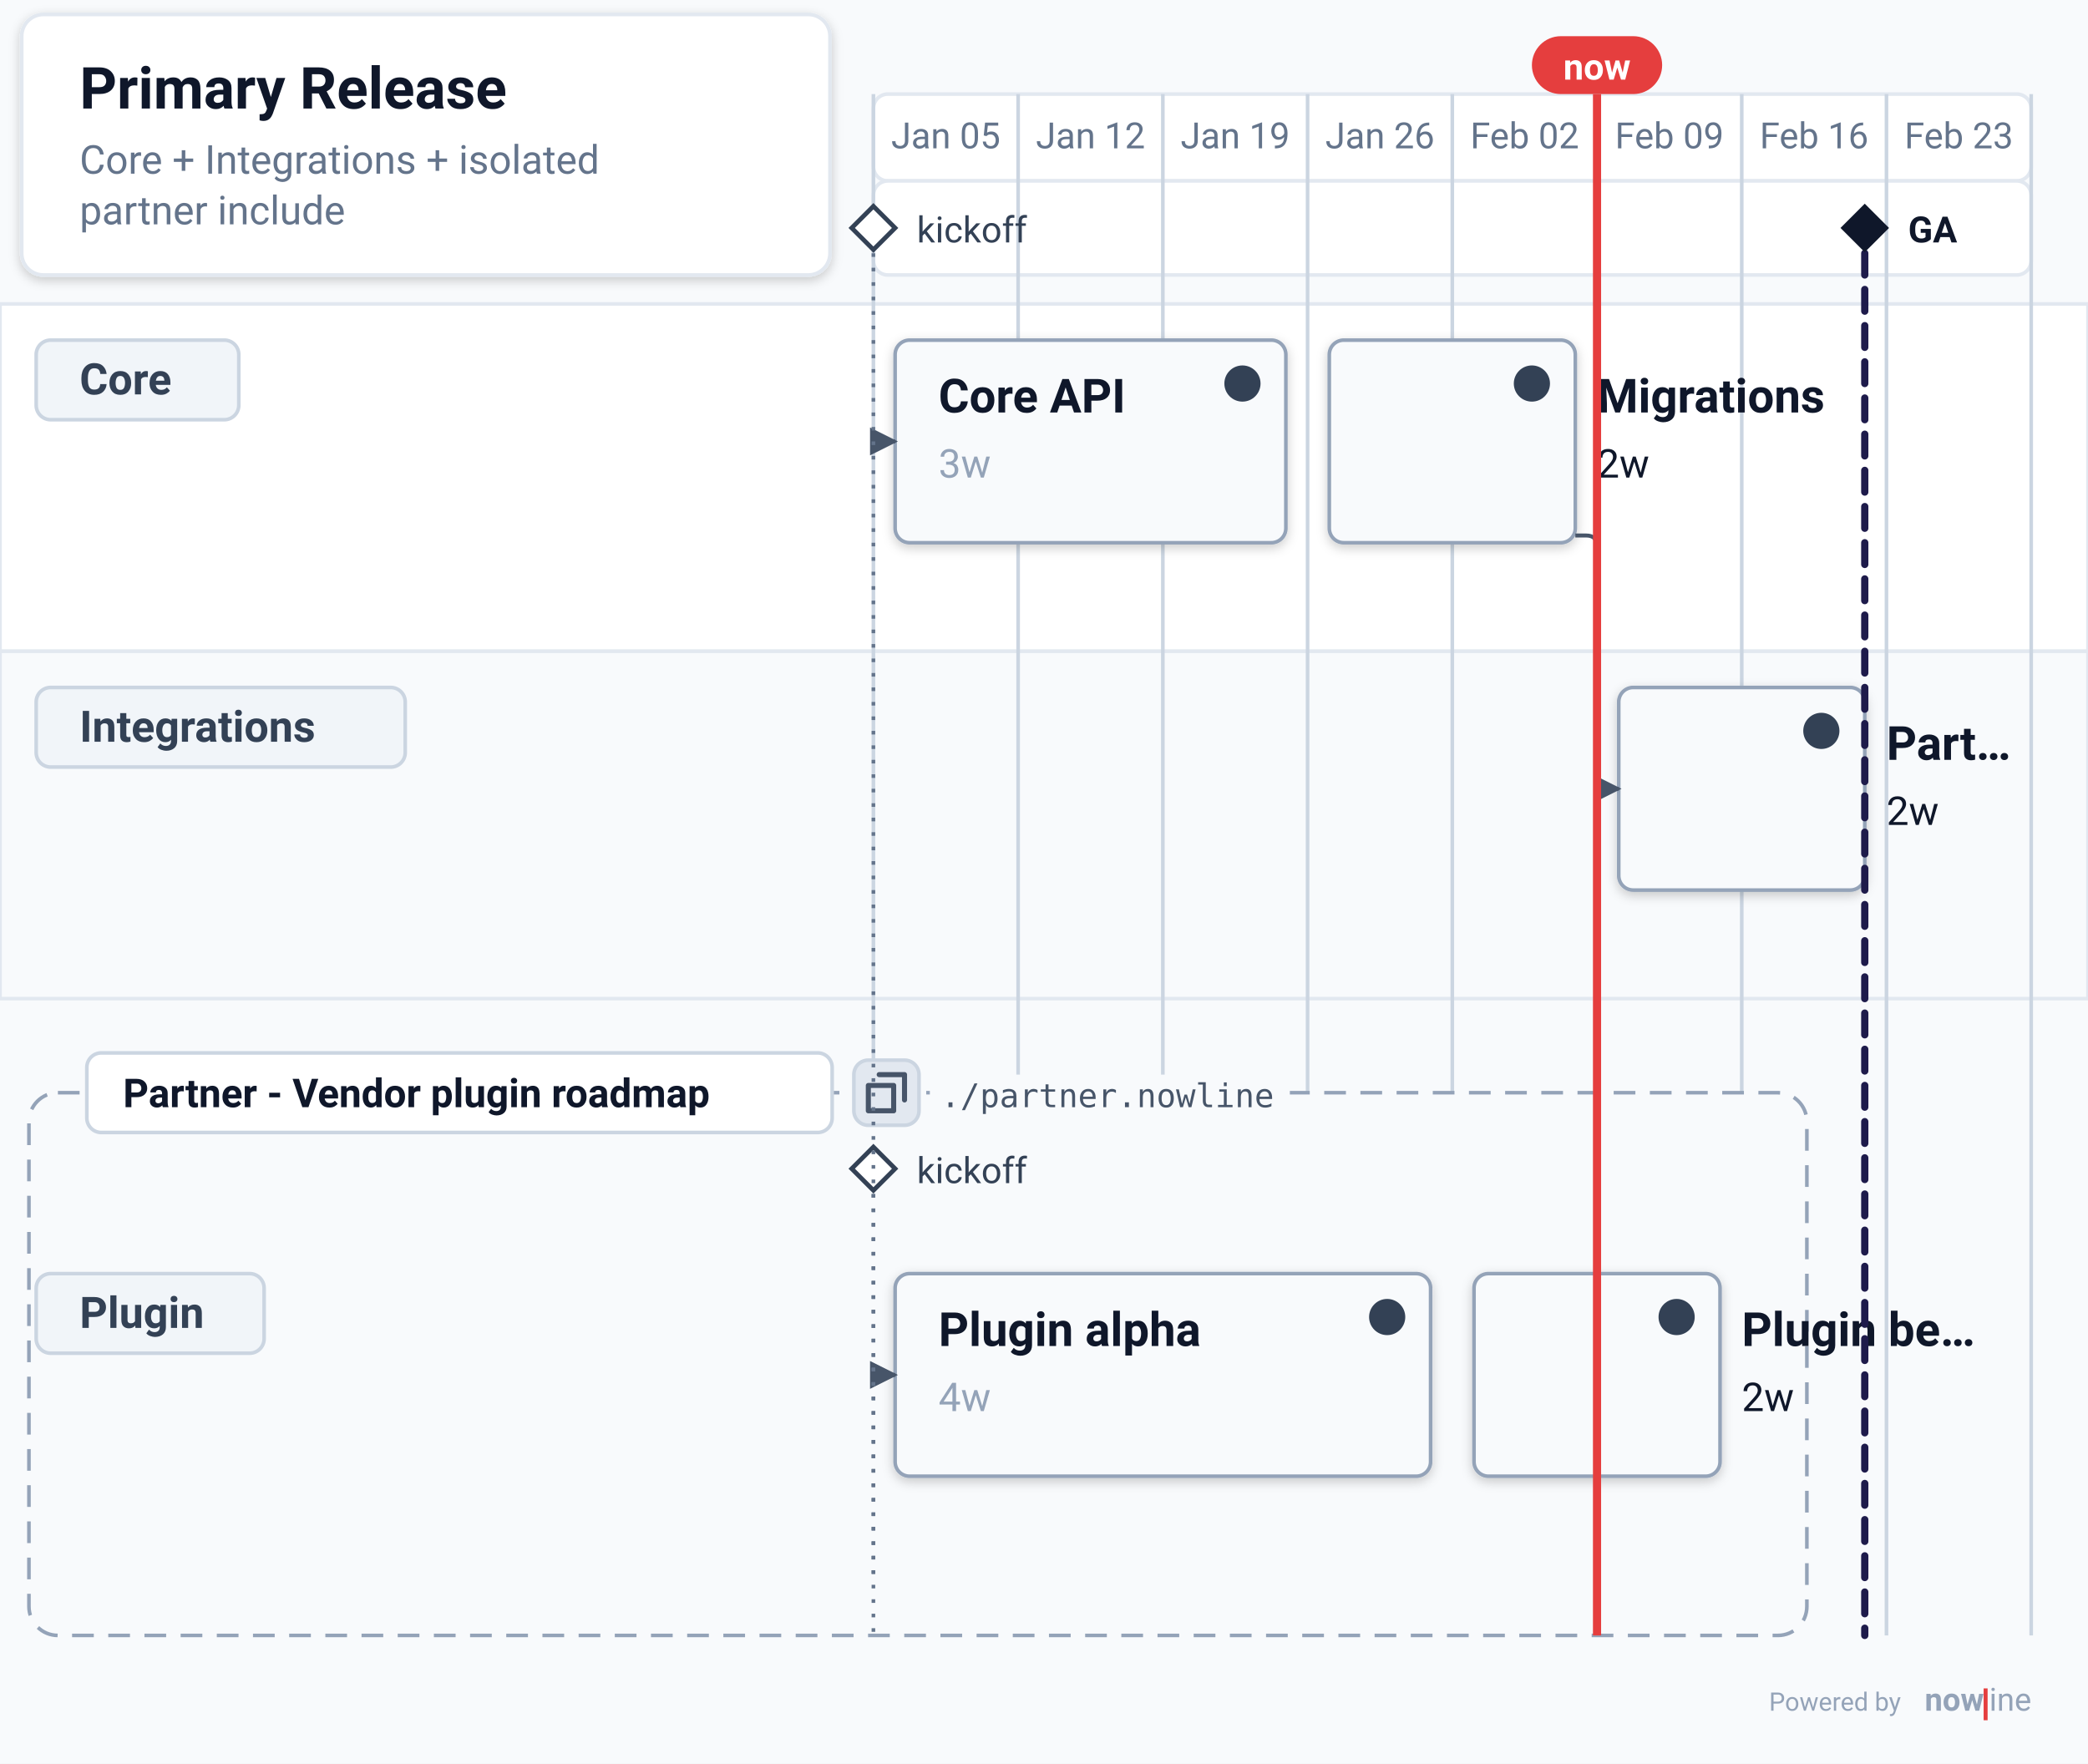
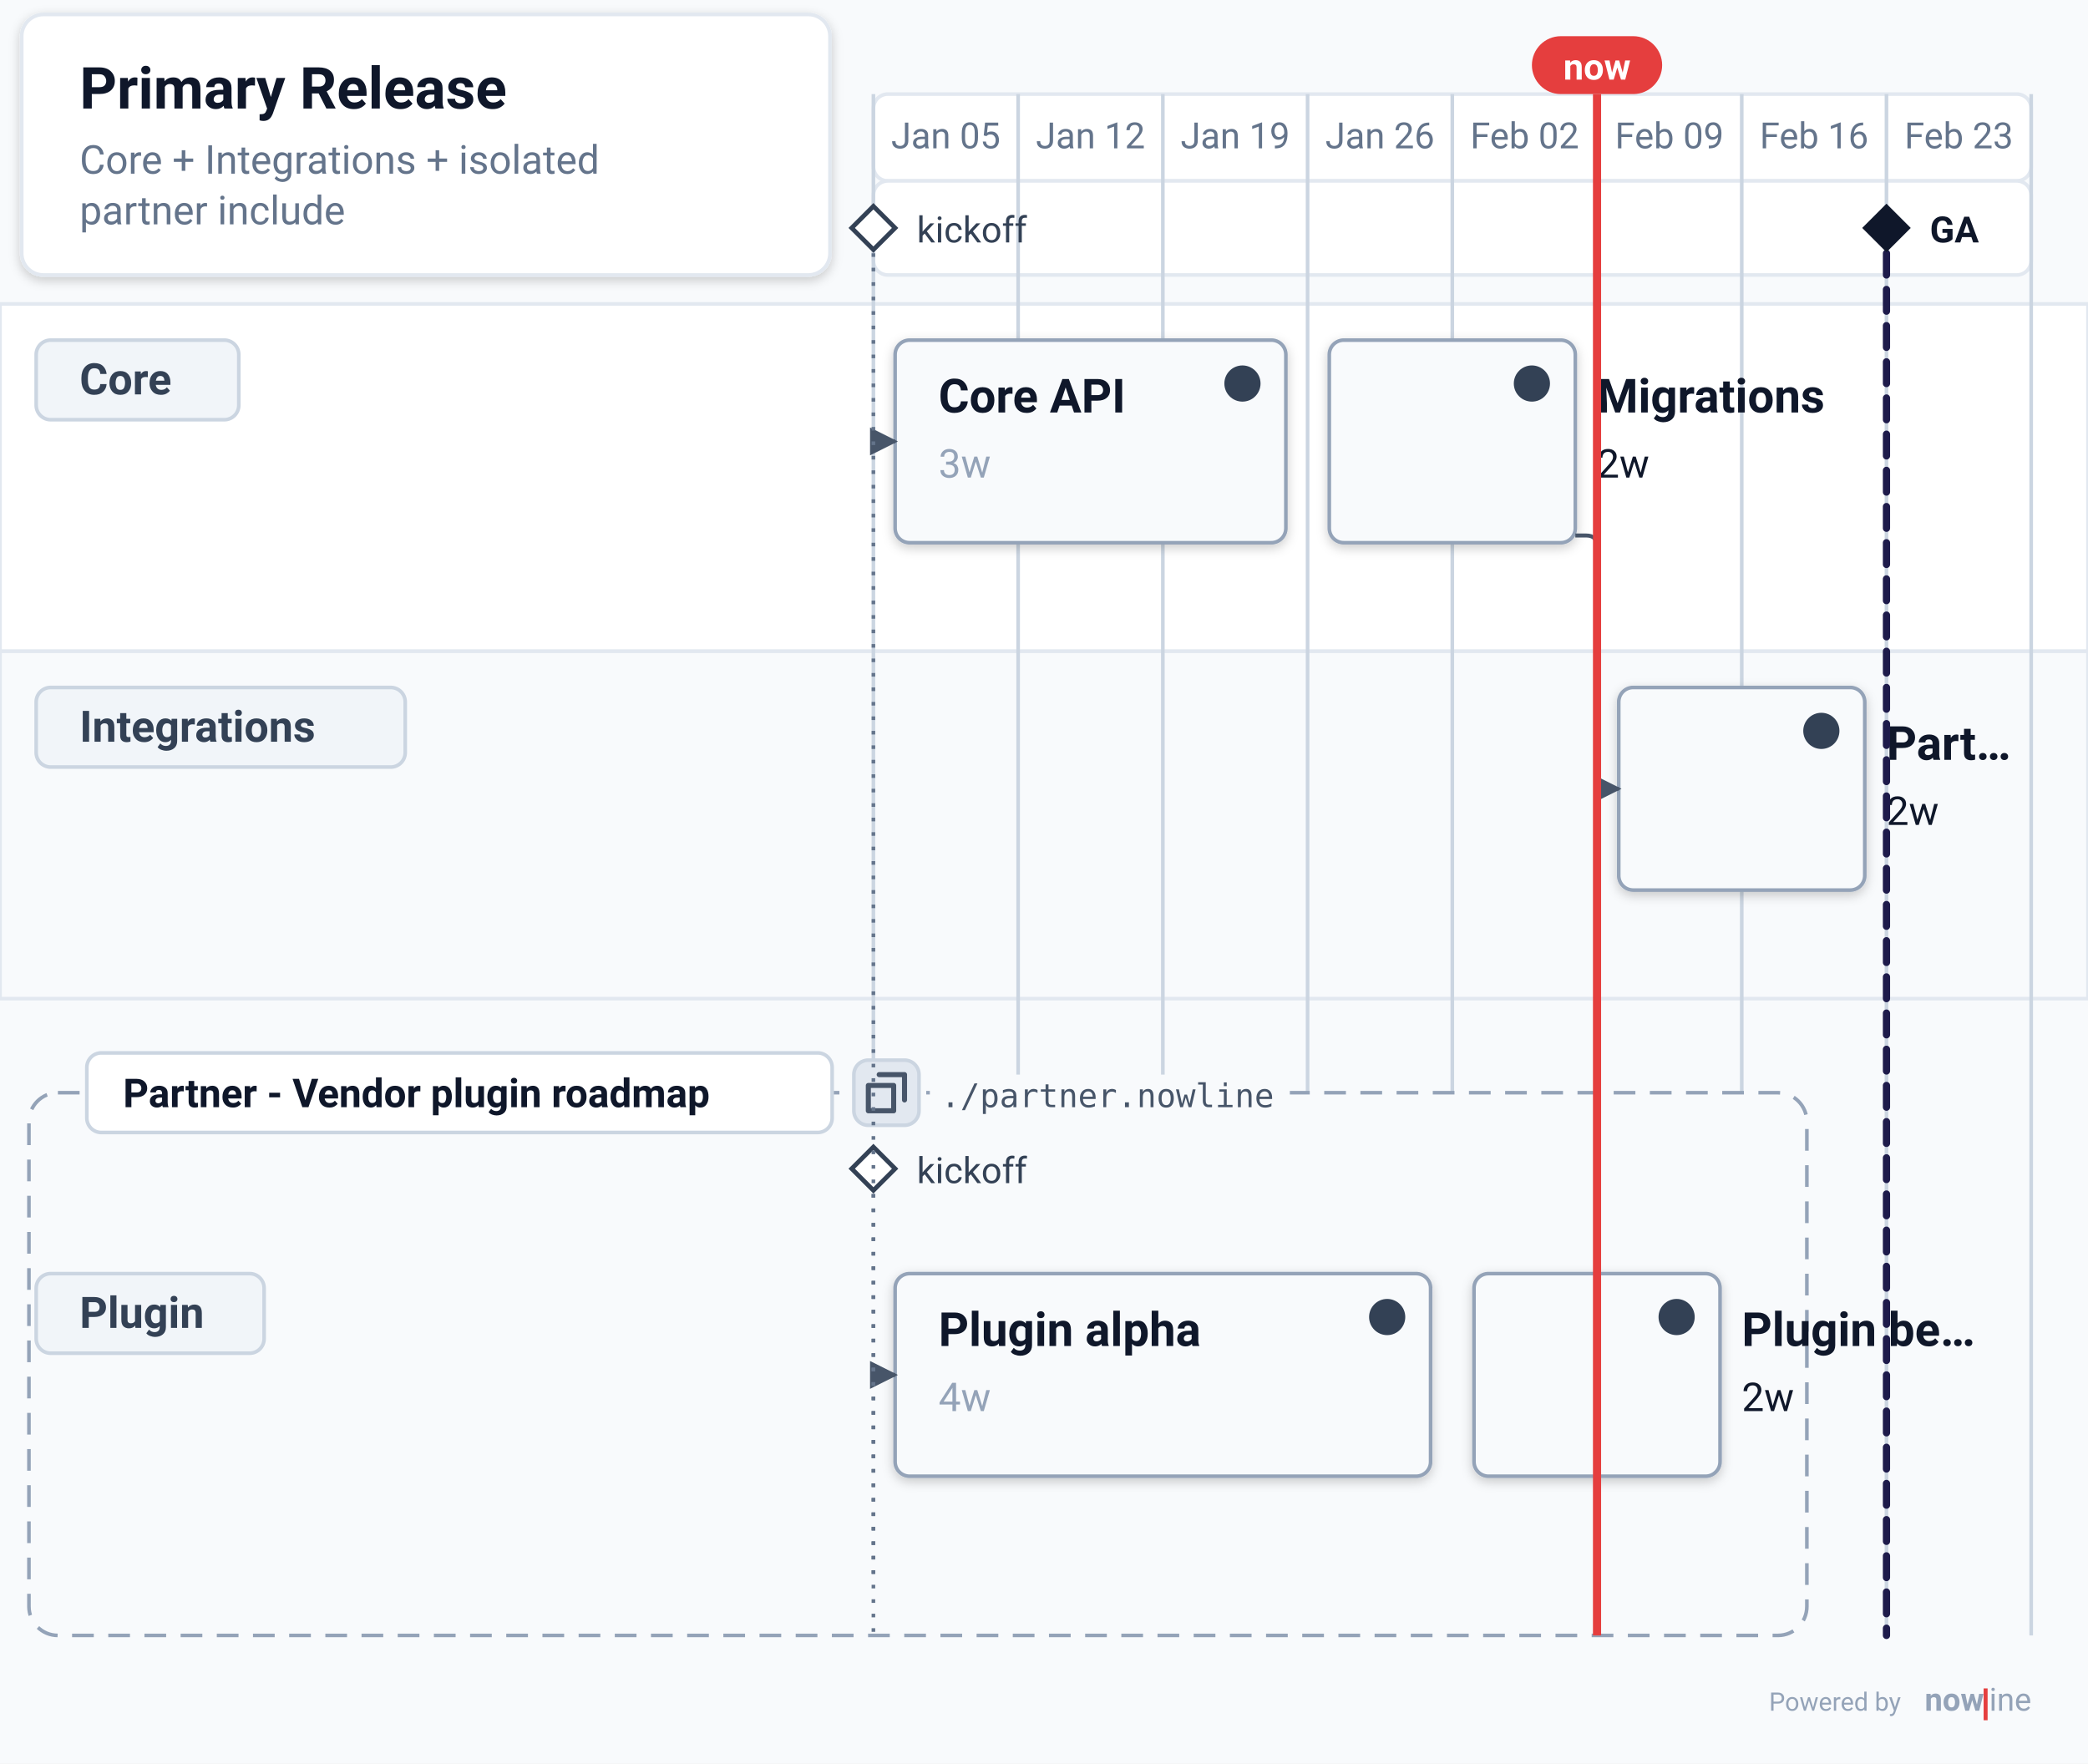
<svg xmlns="http://www.w3.org/2000/svg" data-generator="nowline" data-theme="light" height="487.44" viewBox="0 0 577.1 487.44" width="577.1">
  <defs>
    <filter height="200%" id="nl-0-root-shadow-subtle" width="200%" x="-50%" y="-50%">
      <feGaussianBlur in="SourceAlpha" stdDeviation="1.5" />
      <feOffset dx="0" dy="1" result="offsetblur" />
      <feComponentTransfer>
        <feFuncA type="linear" slope="0.2" />
      </feComponentTransfer>
      <feMerge>
        <feMergeNode />
        <feMergeNode in="SourceGraphic" />
      </feMerge>
    </filter>
    <filter height="200%" id="nl-0-root-shadow-soft" width="200%" x="-50%" y="-50%">
      <feGaussianBlur in="SourceAlpha" stdDeviation="5" />
      <feOffset dx="0" dy="3" result="offsetblur" />
      <feComponentTransfer>
        <feFuncA type="linear" slope="0.3" />
      </feComponentTransfer>
      <feMerge>
        <feMergeNode />
        <feMergeNode in="SourceGraphic" />
      </feMerge>
    </filter>
    <filter height="200%" id="nl-0-root-shadow-hard" width="200%" x="-50%" y="-50%">
      <feGaussianBlur in="SourceAlpha" stdDeviation="0" />
      <feOffset dx="2" dy="2" result="offsetblur" />
      <feComponentTransfer>
        <feFuncA type="linear" slope="0.45" />
      </feComponentTransfer>
      <feMerge>
        <feMergeNode />
        <feMergeNode in="SourceGraphic" />
      </feMerge>
    </filter>
    <marker id="nl-0-root-arrow" viewBox="0 0 10 10" refX="9" refY="5" markerWidth="7" markerHeight="7" orient="auto">
      <path d="M 0 0 L 10 5 L 0 10 z" fill="#475569" />
    </marker>
    <marker id="nl-0-root-arrow-light" viewBox="0 0 10 10" refX="9" refY="5" markerWidth="7" markerHeight="7" orient="auto">
      <path d="M 0 0 L 10 5 L 0 10 z" fill="#94a3b8" />
    </marker>
    <marker id="nl-0-root-arrow-dark" viewBox="0 0 10 10" refX="9" refY="5" markerWidth="7" markerHeight="7" orient="auto">
      <path d="M 0 0 L 10 5 L 0 10 z" fill="#0f172a" />
    </marker>
  </defs>
  <rect fill="#f8fafc" height="487.44" width="577.1" x="0" y="0" />
  <g data-layer="timeline">
    <rect fill="#ffffff" height="24" rx="4" ry="4" stroke="#e2e8f0" stroke-width="1" width="320" x="241.4" y="26" />
    <rect fill="#ffffff" height="26" rx="4" ry="4" stroke="#e2e8f0" stroke-width="1" width="320" x="241.4" y="50" />
    <text fill="#64748b" font-family="system-ui, -apple-system, &quot;Segoe UI&quot;, Roboto, sans-serif" font-size="10" text-anchor="middle" x="261.4" y="41">Jan 05</text>
    <text fill="#64748b" font-family="system-ui, -apple-system, &quot;Segoe UI&quot;, Roboto, sans-serif" font-size="10" text-anchor="middle" x="301.4" y="41">Jan 12</text>
    <text fill="#64748b" font-family="system-ui, -apple-system, &quot;Segoe UI&quot;, Roboto, sans-serif" font-size="10" text-anchor="middle" x="341.4" y="41">Jan 19</text>
    <text fill="#64748b" font-family="system-ui, -apple-system, &quot;Segoe UI&quot;, Roboto, sans-serif" font-size="10" text-anchor="middle" x="381.4" y="41">Jan 26</text>
    <text fill="#64748b" font-family="system-ui, -apple-system, &quot;Segoe UI&quot;, Roboto, sans-serif" font-size="10" text-anchor="middle" x="421.4" y="41">Feb 02</text>
    <text fill="#64748b" font-family="system-ui, -apple-system, &quot;Segoe UI&quot;, Roboto, sans-serif" font-size="10" text-anchor="middle" x="461.4" y="41">Feb 09</text>
    <text fill="#64748b" font-family="system-ui, -apple-system, &quot;Segoe UI&quot;, Roboto, sans-serif" font-size="10" text-anchor="middle" x="501.4" y="41">Feb 16</text>
    <text fill="#64748b" font-family="system-ui, -apple-system, &quot;Segoe UI&quot;, Roboto, sans-serif" font-size="10" text-anchor="middle" x="541.4" y="41">Feb 23</text>
  </g>
  <g data-id="core" data-layer="swimlane-bg">
    <rect fill="#ffffff" height="96" stroke="#e2e8f0" stroke-width="1" width="577.1" x="0" y="84" />
  </g>
  <g data-id="integrations" data-layer="swimlane-bg">
    <rect fill="#f8fafc" height="96" stroke="#e2e8f0" stroke-width="1" width="577.1" x="0" y="180" />
  </g>
  <g data-layer="grid">
    <line stroke="#cbd5e1" stroke-width="1" x1="241.4" x2="241.4" y1="26" y2="452" />
    <line stroke="#cbd5e1" stroke-width="1" x1="281.4" x2="281.4" y1="26" y2="452" />
    <line stroke="#cbd5e1" stroke-width="1" x1="321.4" x2="321.4" y1="26" y2="452" />
    <line stroke="#cbd5e1" stroke-width="1" x1="361.4" x2="361.4" y1="26" y2="452" />
    <line stroke="#cbd5e1" stroke-width="1" x1="401.4" x2="401.4" y1="26" y2="452" />
    <line stroke="#cbd5e1" stroke-width="1" x1="441.4" x2="441.4" y1="26" y2="452" />
    <line stroke="#cbd5e1" stroke-width="1" x1="481.4" x2="481.4" y1="26" y2="452" />
    <line stroke="#cbd5e1" stroke-width="1" x1="521.4" x2="521.4" y1="26" y2="452" />
    <line stroke="#cbd5e1" stroke-width="1" x1="561.4" x2="561.4" y1="26" y2="452" />
  </g>
  <g data-id="core" data-layer="swimlane">
    <rect fill="#f1f5f9" height="22" rx="4" ry="4" stroke="#cbd5e1" stroke-width="1" width="56" x="10" y="94" />
    <text fill="#334155" font-family="system-ui, -apple-system, &quot;Segoe UI&quot;, Roboto, sans-serif" font-size="12" font-weight="600" x="22" y="109">Core</text>
    <g data-id="core-api" data-layer="item">
      <rect fill="#f8fafc" filter="url(#nl-0-root-shadow-subtle)" height="56" rx="4" ry="4" stroke="#94a3b8" stroke-width="1" width="108" x="247.4" y="94" />
      <circle cx="343.4" cy="106" fill="#334155" r="5" />
      <text fill="#0f172a" font-family="system-ui, -apple-system, &quot;Segoe UI&quot;, Roboto, sans-serif" font-size="13" font-weight="600" x="259.4" y="114">Core API</text>
      <text fill="#94a3b8" font-family="system-ui, -apple-system, &quot;Segoe UI&quot;, Roboto, sans-serif" font-size="11" x="259.4" y="132">3w</text>
    </g>
    <g data-id="migrations" data-layer="item">
      <rect fill="#f8fafc" filter="url(#nl-0-root-shadow-subtle)" height="56" rx="4" ry="4" stroke="#94a3b8" stroke-width="1" width="68" x="367.4" y="94" />
      <circle cx="423.4" cy="106" fill="#334155" r="5" />
      <text fill="#0f172a" font-family="system-ui, -apple-system, &quot;Segoe UI&quot;, Roboto, sans-serif" font-size="13" font-weight="600" x="441.4" y="114">Migrations</text>
      <text fill="#0f172a" font-family="system-ui, -apple-system, &quot;Segoe UI&quot;, Roboto, sans-serif" font-size="11" x="441.4" y="132">2w</text>
    </g>
  </g>
  <g data-id="integrations" data-layer="swimlane">
    <rect fill="#f1f5f9" height="22" rx="4" ry="4" stroke="#cbd5e1" stroke-width="1" width="102" x="10" y="190" />
    <text fill="#334155" font-family="system-ui, -apple-system, &quot;Segoe UI&quot;, Roboto, sans-serif" font-size="12" font-weight="600" x="22" y="205">Integrations</text>
    <g data-id="bridge" data-layer="item">
      <rect fill="#f8fafc" filter="url(#nl-0-root-shadow-subtle)" height="56" rx="4" ry="4" stroke="#94a3b8" stroke-width="1" width="68" x="447.4" y="190" />
      <circle cx="503.4" cy="202" fill="#334155" r="5" />
      <text fill="#0f172a" font-family="system-ui, -apple-system, &quot;Segoe UI&quot;, Roboto, sans-serif" font-size="13" font-weight="600" x="521.4" y="210">Part…</text>
      <text fill="#0f172a" font-family="system-ui, -apple-system, &quot;Segoe UI&quot;, Roboto, sans-serif" font-size="11" x="521.4" y="228">2w</text>
    </g>
  </g>
  <g data-layer="include">
    <rect fill="#f8fafc" height="150" rx="8" ry="8" stroke="#94a3b8" stroke-dasharray="6 4" stroke-width="1" width="491.4" x="8" y="302" />
    <g data-id="plugin" data-layer="swimlane">
      <rect fill="#f1f5f9" height="22" rx="4" ry="4" stroke="#cbd5e1" stroke-width="1" width="63" x="10" y="352" />
      <text fill="#334155" font-family="system-ui, -apple-system, &quot;Segoe UI&quot;, Roboto, sans-serif" font-size="12" font-weight="600" x="22" y="367">Plugin</text>
      <g data-id="plugin-alpha" data-layer="item">
        <rect fill="#f8fafc" filter="url(#nl-0-root-shadow-subtle)" height="56" rx="4" ry="4" stroke="#94a3b8" stroke-width="1" width="148" x="247.4" y="352" />
        <circle cx="383.4" cy="364" fill="#334155" r="5" />
        <text fill="#0f172a" font-family="system-ui, -apple-system, &quot;Segoe UI&quot;, Roboto, sans-serif" font-size="13" font-weight="600" x="259.4" y="372">Plugin alpha</text>
        <text fill="#94a3b8" font-family="system-ui, -apple-system, &quot;Segoe UI&quot;, Roboto, sans-serif" font-size="11" x="259.4" y="390">4w</text>
      </g>
      <g data-id="plugin-beta" data-layer="item">
        <rect fill="#f8fafc" filter="url(#nl-0-root-shadow-subtle)" height="56" rx="4" ry="4" stroke="#94a3b8" stroke-width="1" width="68" x="407.4" y="352" />
        <circle cx="463.4" cy="364" fill="#334155" r="5" />
        <text fill="#0f172a" font-family="system-ui, -apple-system, &quot;Segoe UI&quot;, Roboto, sans-serif" font-size="13" font-weight="600" x="481.4" y="372">Plugin be…</text>
        <text fill="#0f172a" font-family="system-ui, -apple-system, &quot;Segoe UI&quot;, Roboto, sans-serif" font-size="11" x="481.4" y="390">2w</text>
      </g>
    </g>
    <path d="M241.4 380 L247.4 380" fill="none" marker-end="url(#nl-0-root-arrow)" stroke="#475569" stroke-linejoin="round" stroke-width="1.1" />
    <line stroke="#64748b" stroke-dasharray="1 3" stroke-width="1" x1="241.4" x2="241.4" y1="330" y2="438" />
    <g data-id="kickoff" data-layer="anchor">
      <path d="M241.4 317 L247.4 323 L241.4 329 L235.4 323 Z" fill="#ffffff" stroke="#334155" stroke-width="1.25" />
      <text fill="#334155" font-family="system-ui, -apple-system, &quot;Segoe UI&quot;, Roboto, sans-serif" font-size="10" x="253.4" y="327">kickoff</text>
    </g>
    <rect fill="#ffffff" height="22" rx="4" ry="4" stroke="#cbd5e1" stroke-width="1" width="206" x="24" y="291" />
    <text fill="#0f172a" font-family="system-ui, -apple-system, &quot;Segoe UI&quot;, Roboto, sans-serif" font-size="11" font-weight="600" x="34" y="306">Partner - Vendor plugin roadmap</text>
    <rect fill="#e2e8f0" height="18" rx="4" ry="4" stroke="#cbd5e1" stroke-width="1" width="18" x="236" y="293" />
    <path d="M243 297 H250 V304 M240 300 H247 V307 H240 Z" fill="none" stroke="#475569" stroke-linecap="round" stroke-linejoin="round" stroke-width="1.4" />
    <rect fill="#f8fafc" height="15" width="99.5" x="257" y="297" />
    <text fill="#475569" font-family="ui-monospace, SFMono-Regular, Menlo, Consolas, monospace" font-size="9" x="260" y="306">./partner.nowline</text>
  </g>
  <path d="M241.4 122 L247.4 122" fill="none" marker-end="url(#nl-0-root-arrow)" stroke="#475569" stroke-linejoin="round" stroke-width="1.1" />
  <path d="M435.4 148 L438.4 148 Q441.4 148 441.4 151 L441.4 215 Q441.4 218 444.4 218 L447.4 218" fill="none" marker-end="url(#nl-0-root-arrow)" stroke="#475569" stroke-linejoin="round" stroke-width="1.1" />
  <line stroke="#64748b" stroke-dasharray="1 3" stroke-width="1" x1="241.4" x2="241.4" y1="70" y2="452" />
-   <line stroke="#1e1b4b" stroke-dasharray="6 4" stroke-linecap="round" stroke-width="2" x1="515.4" x2="515.4" y1="70" y2="452" />
+   <line stroke="#1e1b4b" stroke-dasharray="6 4" stroke-linecap="round" stroke-width="2" x1="521.4" x2="521.4" y1="70" y2="452" />
  <g data-id="kickoff" data-layer="anchor">
    <path d="M241.4 57 L247.4 63 L241.4 69 L235.4 63 Z" fill="#ffffff" stroke="#334155" stroke-width="1.25" />
    <text fill="#334155" font-family="system-ui, -apple-system, &quot;Segoe UI&quot;, Roboto, sans-serif" font-size="10" x="253.4" y="67">kickoff</text>
  </g>
  <g data-id="ga" data-layer="milestone">
-     <path d="M515.4 57 L521.4 63 L515.4 69 L509.4 63 Z" fill="#0f172a" stroke="#0f172a" stroke-width="1" />
-     <text fill="#0f172a" font-family="system-ui, -apple-system, &quot;Segoe UI&quot;, Roboto, sans-serif" font-size="10" font-weight="600" x="527.4" y="67">GA</text>
+     <path d="M521.4 57 L527.4 63 L521.4 69 L515.4 63 Z" fill="#0f172a" stroke="#0f172a" stroke-width="1" />
+     <text fill="#0f172a" font-family="system-ui, -apple-system, &quot;Segoe UI&quot;, Roboto, sans-serif" font-size="10" font-weight="600" x="533.4" y="67">GA</text>
  </g>
  <g data-layer="nowline">
    <line stroke="#e53e3e" stroke-width="2.25" x1="441.4" x2="441.4" y1="26" y2="452" />
    <rect fill="#e53e3e" height="16" rx="8" ry="8" width="36" x="423.4" y="10" />
    <text fill="#ffffff" font-family="system-ui, -apple-system, &quot;Segoe UI&quot;, Roboto, sans-serif" font-size="10" font-weight="700" text-anchor="middle" x="441.4" y="22">now</text>
  </g>
  <g data-id="nl-0-root-header" data-layer="header">
    <rect fill="#ffffff" filter="url(#nl-0-root-shadow-subtle)" height="72" rx="6" ry="6" stroke="#e2e8f0" stroke-width="1" width="223.4" x="6" y="4" />
    <text fill="#0f172a" font-family="system-ui, -apple-system, &quot;Segoe UI&quot;, Roboto, sans-serif" font-size="16" font-weight="600" x="22" y="30">Primary Release</text>
    <text fill="#64748b" font-family="system-ui, -apple-system, &quot;Segoe UI&quot;, Roboto, sans-serif" font-size="11" x="22" y="48">Core + Integrations + isolated</text>
    <text fill="#64748b" font-family="system-ui, -apple-system, &quot;Segoe UI&quot;, Roboto, sans-serif" font-size="11" x="22" y="62">partner include</text>
  </g>
  <a aria-label="Powered by nowline" href="https://nowline.io" rel="noopener" target="_blank">
    <g data-layer="attribution">
      <g transform="translate(488.94 464) scale(0.22)">
        <text fill="#94a3b8" font-family="system-ui, -apple-system, &quot;Segoe UI&quot;, Roboto, sans-serif" font-size="32" font-weight="400" x="0" y="40">Powered by</text>
        <text fill="#94a3b8" font-family="system-ui, -apple-system, &quot;Segoe UI&quot;, Roboto, sans-serif" font-size="40" font-weight="700" x="195.6" y="40">now</text>
        <rect fill="#e53e3e" height="40" width="5" x="269.6" y="12" />
        <text fill="#94a3b8" font-family="system-ui, -apple-system, &quot;Segoe UI&quot;, Roboto, sans-serif" font-size="40" font-weight="400" x="276.6" y="40">ine</text>
      </g>
    </g>
  </a>
</svg>
